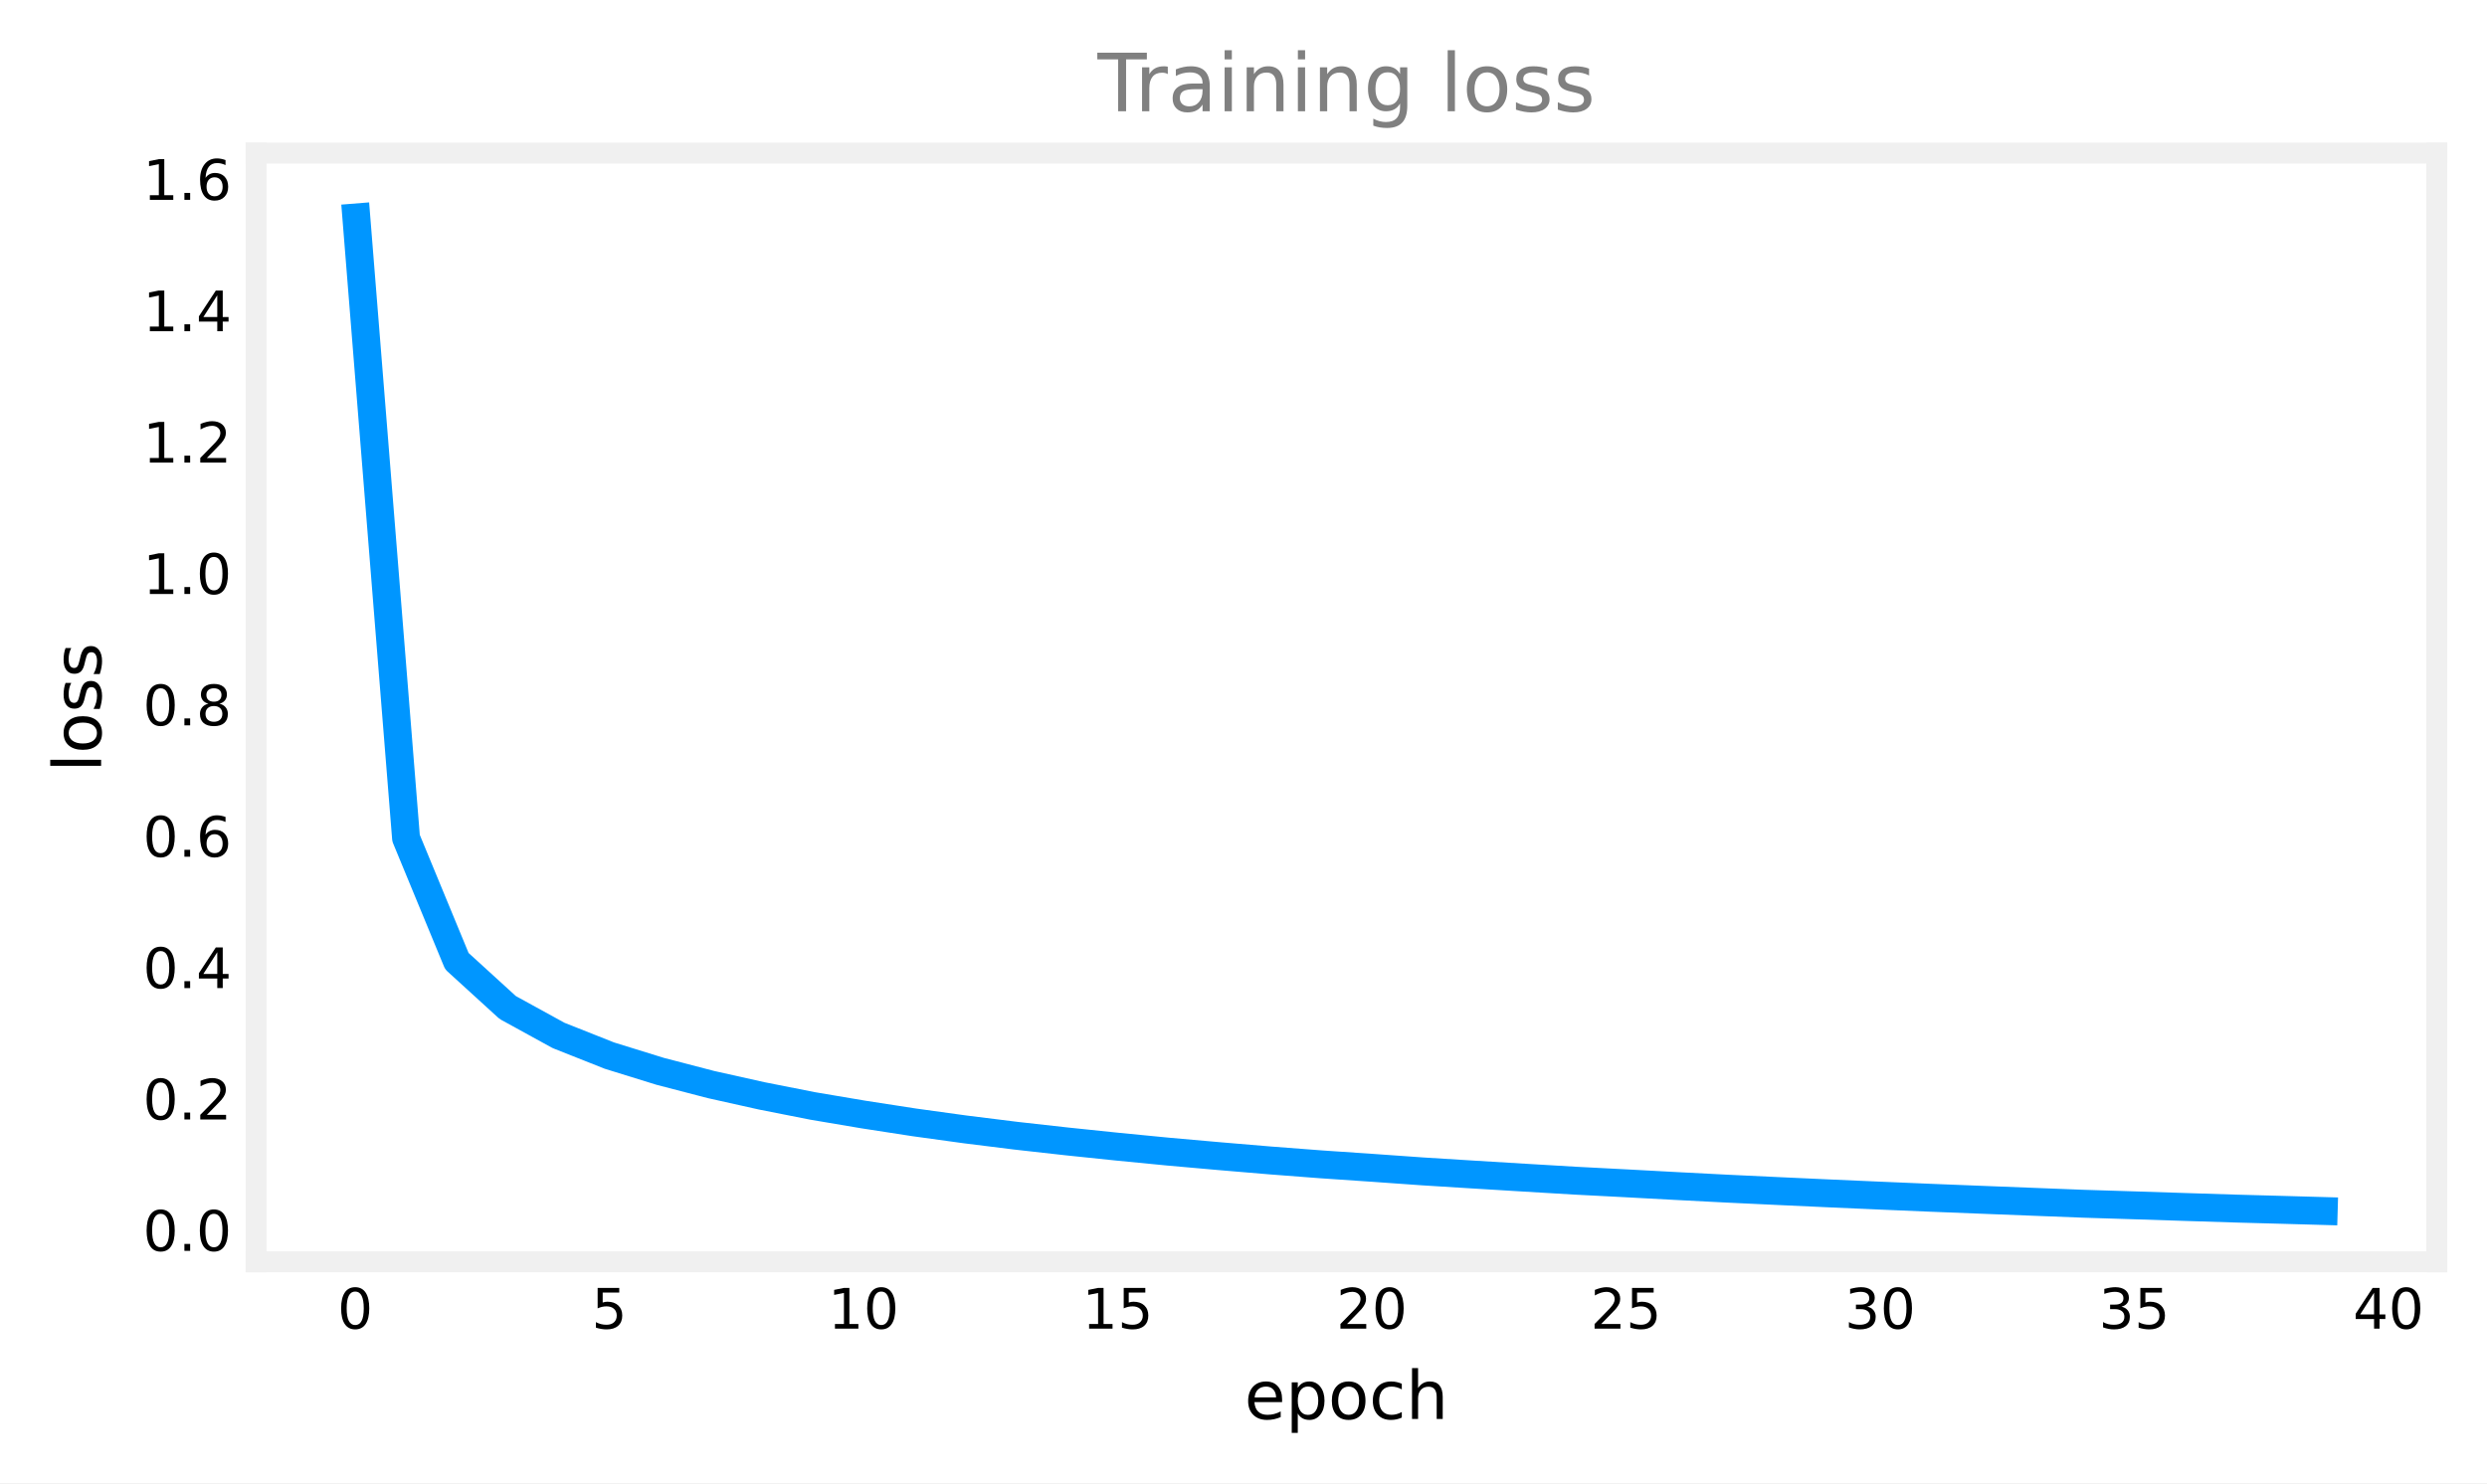
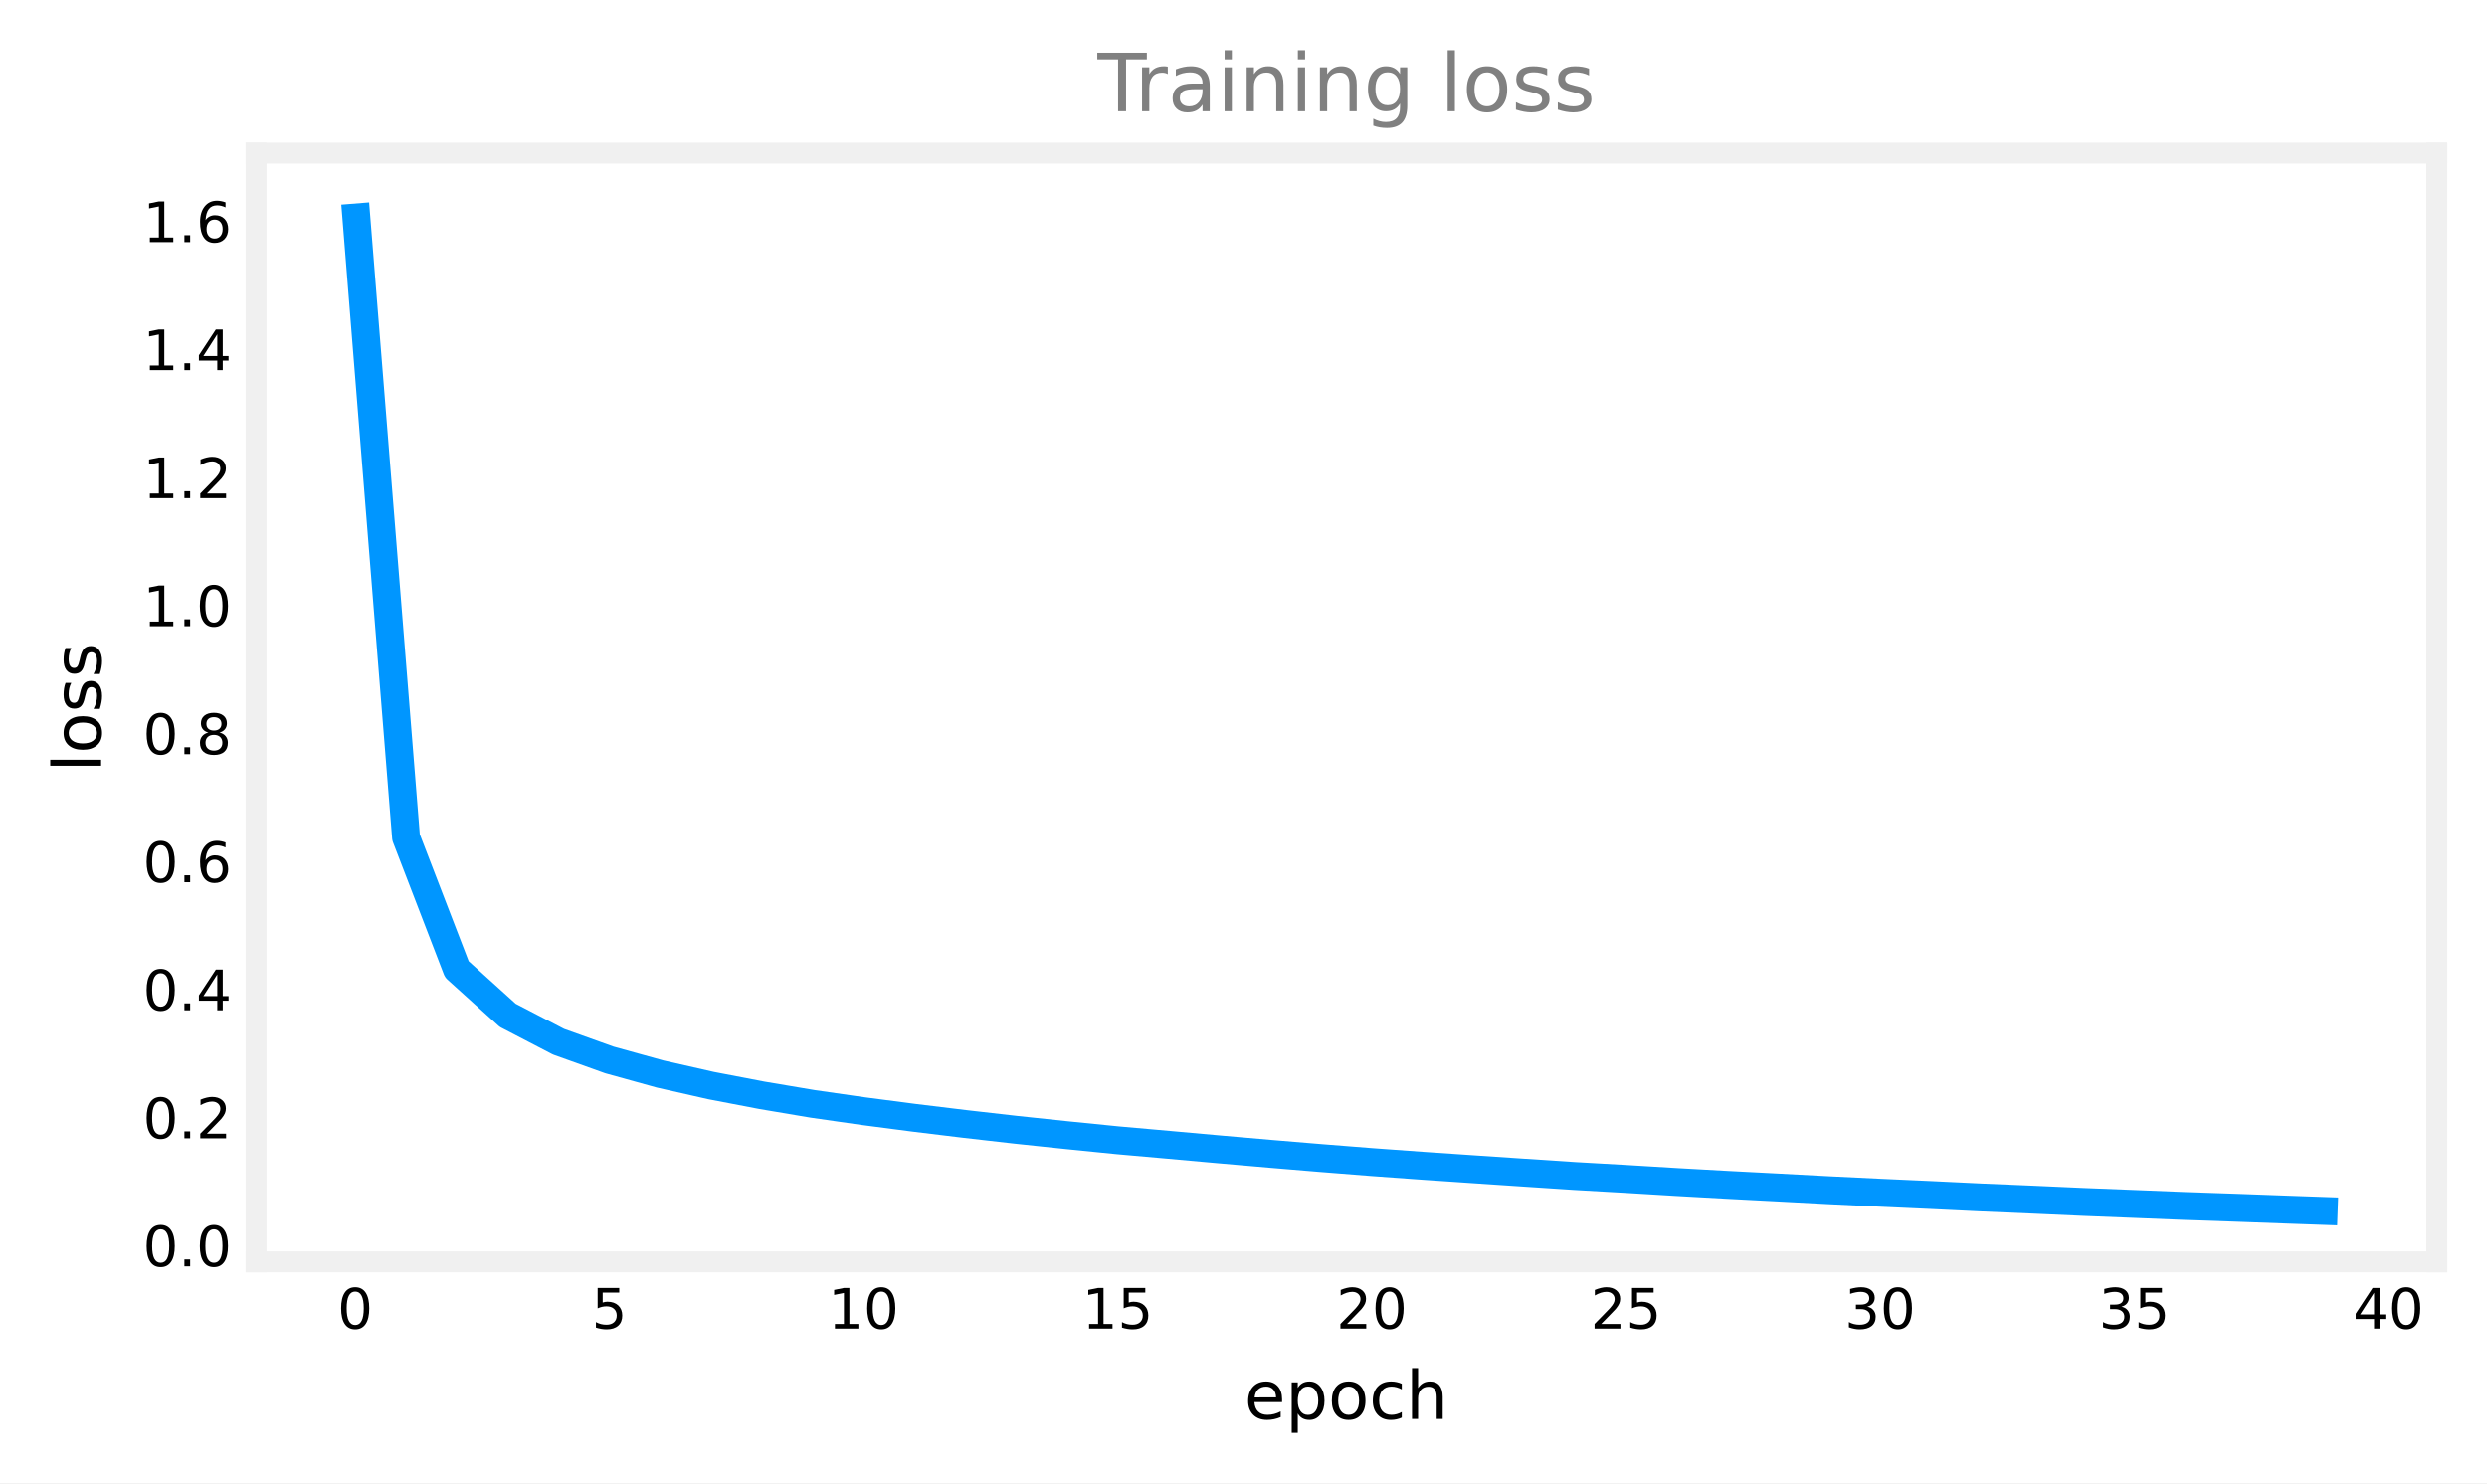
<svg xmlns="http://www.w3.org/2000/svg" xmlns:xlink="http://www.w3.org/1999/xlink" width="356.54pt" height="212.657pt" viewBox="0 0 356.54 212.657" version="1.1">
  <defs>
    <style type="text/css">*{stroke-linejoin: round; stroke-linecap: butt}</style>
  </defs>
  <g id="figure_1">
    <g id="patch_1">
      <path d="M 0 212.657  L 356.54 212.657  L 356.54 0  L 0 0  z " style="fill: #ffffff" />
    </g>
    <g id="axes_1">
      <g id="patch_2">
        <path d="M 36.714 180.923  L 349.34 180.923  L 349.34 21.953  L 36.714 21.953  z " style="fill: #ffffff" />
      </g>
      <g id="matplotlib.axis_1">
        <g id="xtick_1">
          <g id="line2d_1" />
          <g id="text_1">
            <g transform="translate(48.37878 190.5022) scale(0.08 -0.08)">
              <defs>
                <path id="DejaVuSans-30" d="M 2034 4250  Q 1547 4250 1301 3770  Q 1056 3291 1056 2328  Q 1056 1369 1301 889  Q 1547 409 2034 409  Q 2525 409 2770 889  Q 3016 1369 3016 2328  Q 3016 3291 2770 3770  Q 2525 4250 2034 4250  z M 2034 4750  Q 2819 4750 3233 4129  Q 3647 3509 3647 2328  Q 3647 1150 3233 529  Q 2819 -91 2034 -91  Q 1250 -91 836 529  Q 422 1150 422 2328  Q 422 3509 836 4129  Q 1250 4750 2034 4750  z " transform="scale(0.015625)" />
              </defs>
              <use xlink:href="#DejaVuSans-30" />
            </g>
          </g>
        </g>
        <g id="xtick_2">
          <g id="line2d_2" />
          <g id="text_2">
            <g transform="translate(84.81541 190.5022) scale(0.08 -0.08)">
              <defs>
                <path id="DejaVuSans-35" d="M 691 4666  L 3169 4666  L 3169 4134  L 1269 4134  L 1269 2991  Q 1406 3038 1543 3061  Q 1681 3084 1819 3084  Q 2600 3084 3056 2656  Q 3513 2228 3513 1497  Q 3513 744 3044 326  Q 2575 -91 1722 -91  Q 1428 -91 1123 -41  Q 819 9 494 109  L 494 744  Q 775 591 1075 516  Q 1375 441 1709 441  Q 2250 441 2565 725  Q 2881 1009 2881 1497  Q 2881 1984 2565 2268  Q 2250 2553 1709 2553  Q 1456 2553 1204 2497  Q 953 2441 691 2322  L 691 4666  z " transform="scale(0.015625)" />
              </defs>
              <use xlink:href="#DejaVuSans-35" />
            </g>
          </g>
        </g>
        <g id="xtick_3">
          <g id="line2d_3" />
          <g id="text_3">
            <g transform="translate(118.707 190.5022) scale(0.08 -0.08)">
              <defs>
                <path id="DejaVuSans-31" d="M 794 531  L 1825 531  L 1825 4091  L 703 3866  L 703 4441  L 1819 4666  L 2450 4666  L 2450 531  L 3481 531  L 3481 0  L 794 0  L 794 531  z " transform="scale(0.015625)" />
              </defs>
              <use xlink:href="#DejaVuSans-31" />
              <use xlink:href="#DejaVuSans-30" transform="translate(63.62305 0)" />
            </g>
          </g>
        </g>
        <g id="xtick_4">
          <g id="line2d_4" />
          <g id="text_4">
            <g transform="translate(155.1437 190.5022) scale(0.08 -0.08)">
              <use xlink:href="#DejaVuSans-31" />
              <use xlink:href="#DejaVuSans-35" transform="translate(63.62305 0)" />
            </g>
          </g>
        </g>
        <g id="xtick_5">
          <g id="line2d_5" />
          <g id="text_5">
            <g transform="translate(191.5803 190.5022) scale(0.08 -0.08)">
              <defs>
                <path id="DejaVuSans-32" d="M 1228 531  L 3431 531  L 3431 0  L 469 0  L 469 531  Q 828 903 1448 1529  Q 2069 2156 2228 2338  Q 2531 2678 2651 2914  Q 2772 3150 2772 3378  Q 2772 3750 2511 3984  Q 2250 4219 1831 4219  Q 1534 4219 1204 4116  Q 875 4013 500 3803  L 500 4441  Q 881 4594 1212 4672  Q 1544 4750 1819 4750  Q 2544 4750 2975 4387  Q 3406 4025 3406 3419  Q 3406 3131 3298 2873  Q 3191 2616 2906 2266  Q 2828 2175 2409 1742  Q 1991 1309 1228 531  z " transform="scale(0.015625)" />
              </defs>
              <use xlink:href="#DejaVuSans-32" />
              <use xlink:href="#DejaVuSans-30" transform="translate(63.62305 0)" />
            </g>
          </g>
        </g>
        <g id="xtick_6">
          <g id="line2d_6" />
          <g id="text_6">
            <g transform="translate(228.0169 190.5022) scale(0.08 -0.08)">
              <use xlink:href="#DejaVuSans-32" />
              <use xlink:href="#DejaVuSans-35" transform="translate(63.62305 0)" />
            </g>
          </g>
        </g>
        <g id="xtick_7">
          <g id="line2d_7" />
          <g id="text_7">
            <g transform="translate(264.4535 190.5022) scale(0.08 -0.08)">
              <defs>
                <path id="DejaVuSans-33" d="M 2597 2516  Q 3050 2419 3304 2112  Q 3559 1806 3559 1356  Q 3559 666 3084 287  Q 2609 -91 1734 -91  Q 1441 -91 1130 -33  Q 819 25 488 141  L 488 750  Q 750 597 1062 519  Q 1375 441 1716 441  Q 2309 441 2620 675  Q 2931 909 2931 1356  Q 2931 1769 2642 2001  Q 2353 2234 1838 2234  L 1294 2234  L 1294 2753  L 1863 2753  Q 2328 2753 2575 2939  Q 2822 3125 2822 3475  Q 2822 3834 2567 4026  Q 2313 4219 1838 4219  Q 1578 4219 1281 4162  Q 984 4106 628 3988  L 628 4550  Q 988 4650 1302 4700  Q 1616 4750 1894 4750  Q 2613 4750 3031 4423  Q 3450 4097 3450 3541  Q 3450 3153 3228 2886  Q 3006 2619 2597 2516  z " transform="scale(0.015625)" />
              </defs>
              <use xlink:href="#DejaVuSans-33" />
              <use xlink:href="#DejaVuSans-30" transform="translate(63.62305 0)" />
            </g>
          </g>
        </g>
        <g id="xtick_8">
          <g id="line2d_8" />
          <g id="text_8">
            <g transform="translate(300.8902 190.5022) scale(0.08 -0.08)">
              <use xlink:href="#DejaVuSans-33" />
              <use xlink:href="#DejaVuSans-35" transform="translate(63.62305 0)" />
            </g>
          </g>
        </g>
        <g id="xtick_9">
          <g id="line2d_9" />
          <g id="text_9">
            <g transform="translate(337.3268 190.5022) scale(0.08 -0.08)">
              <defs>
                <path id="DejaVuSans-34" d="M 2419 4116  L 825 1625  L 2419 1625  L 2419 4116  z M 2253 4666  L 3047 4666  L 3047 1625  L 3713 1625  L 3713 1100  L 3047 1100  L 3047 0  L 2419 0  L 2419 1100  L 313 1100  L 313 1709  L 2253 4666  z " transform="scale(0.015625)" />
              </defs>
              <use xlink:href="#DejaVuSans-34" />
              <use xlink:href="#DejaVuSans-30" transform="translate(63.62305 0)" />
            </g>
          </g>
        </g>
        <g id="text_10">
          <g transform="translate(178.4076 203.4604) scale(0.096 -0.096)">
            <defs>
              <path id="DejaVuSans-65" d="M 3597 1894  L 3597 1613  L 953 1613  Q 991 1019 1311 708  Q 1631 397 2203 397  Q 2534 397 2845 478  Q 3156 559 3463 722  L 3463 178  Q 3153 47 2828 -22  Q 2503 -91 2169 -91  Q 1331 -91 842 396  Q 353 884 353 1716  Q 353 2575 817 3079  Q 1281 3584 2069 3584  Q 2775 3584 3186 3129  Q 3597 2675 3597 1894  z M 3022 2063  Q 3016 2534 2758 2815  Q 2500 3097 2075 3097  Q 1594 3097 1305 2825  Q 1016 2553 972 2059  L 3022 2063  z " transform="scale(0.015625)" />
              <path id="DejaVuSans-70" d="M 1159 525  L 1159 -1331  L 581 -1331  L 581 3500  L 1159 3500  L 1159 2969  Q 1341 3281 1617 3432  Q 1894 3584 2278 3584  Q 2916 3584 3314 3078  Q 3713 2572 3713 1747  Q 3713 922 3314 415  Q 2916 -91 2278 -91  Q 1894 -91 1617 61  Q 1341 213 1159 525  z M 3116 1747  Q 3116 2381 2855 2742  Q 2594 3103 2138 3103  Q 1681 3103 1420 2742  Q 1159 2381 1159 1747  Q 1159 1113 1420 752  Q 1681 391 2138 391  Q 2594 391 2855 752  Q 3116 1113 3116 1747  z " transform="scale(0.015625)" />
              <path id="DejaVuSans-6f" d="M 1959 3097  Q 1497 3097 1228 2736  Q 959 2375 959 1747  Q 959 1119 1226 758  Q 1494 397 1959 397  Q 2419 397 2687 759  Q 2956 1122 2956 1747  Q 2956 2369 2687 2733  Q 2419 3097 1959 3097  z M 1959 3584  Q 2709 3584 3137 3096  Q 3566 2609 3566 1747  Q 3566 888 3137 398  Q 2709 -91 1959 -91  Q 1206 -91 779 398  Q 353 888 353 1747  Q 353 2609 779 3096  Q 1206 3584 1959 3584  z " transform="scale(0.015625)" />
              <path id="DejaVuSans-63" d="M 3122 3366  L 3122 2828  Q 2878 2963 2633 3030  Q 2388 3097 2138 3097  Q 1578 3097 1268 2742  Q 959 2388 959 1747  Q 959 1106 1268 751  Q 1578 397 2138 397  Q 2388 397 2633 464  Q 2878 531 3122 666  L 3122 134  Q 2881 22 2623 -34  Q 2366 -91 2075 -91  Q 1284 -91 818 406  Q 353 903 353 1747  Q 353 2603 823 3093  Q 1294 3584 2113 3584  Q 2378 3584 2631 3529  Q 2884 3475 3122 3366  z " transform="scale(0.015625)" />
              <path id="DejaVuSans-68" d="M 3513 2113  L 3513 0  L 2938 0  L 2938 2094  Q 2938 2591 2744 2837  Q 2550 3084 2163 3084  Q 1697 3084 1428 2787  Q 1159 2491 1159 1978  L 1159 0  L 581 0  L 581 4863  L 1159 4863  L 1159 2956  Q 1366 3272 1645 3428  Q 1925 3584 2291 3584  Q 2894 3584 3203 3211  Q 3513 2838 3513 2113  z " transform="scale(0.015625)" />
            </defs>
            <use xlink:href="#DejaVuSans-65" />
            <use xlink:href="#DejaVuSans-70" transform="translate(61.52344 0)" />
            <use xlink:href="#DejaVuSans-6f" transform="translate(125 0)" />
            <use xlink:href="#DejaVuSans-63" transform="translate(186.1816 0)" />
            <use xlink:href="#DejaVuSans-68" transform="translate(241.1621 0)" />
          </g>
        </g>
      </g>
      <g id="matplotlib.axis_2">
        <g id="ytick_1">
          <g id="line2d_10" />
          <g id="text_11">
-             <g transform="translate(20.491 179.3531) scale(0.08 -0.08)">
+             <g transform="translate(20.491 181.5728) scale(0.08 -0.08)">
              <defs>
                <path id="DejaVuSans-2e" d="M 684 794  L 1344 794  L 1344 0  L 684 0  L 684 794  z " transform="scale(0.015625)" />
              </defs>
              <use xlink:href="#DejaVuSans-30" />
              <use xlink:href="#DejaVuSans-2e" transform="translate(63.62305 0)" />
              <use xlink:href="#DejaVuSans-30" transform="translate(95.41016 0)" />
            </g>
          </g>
        </g>
        <g id="ytick_2">
          <g id="line2d_11" />
          <g id="text_12">
-             <g transform="translate(20.491 160.5157) scale(0.08 -0.08)">
+             <g transform="translate(20.491 163.2159) scale(0.08 -0.08)">
              <use xlink:href="#DejaVuSans-30" />
              <use xlink:href="#DejaVuSans-2e" transform="translate(63.62305 0)" />
              <use xlink:href="#DejaVuSans-32" transform="translate(95.41016 0)" />
            </g>
          </g>
        </g>
        <g id="ytick_3">
          <g id="line2d_12" />
          <g id="text_13">
-             <g transform="translate(20.491 141.6784) scale(0.08 -0.08)">
+             <g transform="translate(20.491 144.8589) scale(0.08 -0.08)">
              <use xlink:href="#DejaVuSans-30" />
              <use xlink:href="#DejaVuSans-2e" transform="translate(63.62305 0)" />
              <use xlink:href="#DejaVuSans-34" transform="translate(95.41016 0)" />
            </g>
          </g>
        </g>
        <g id="ytick_4">
          <g id="line2d_13" />
          <g id="text_14">
-             <g transform="translate(20.491 122.841) scale(0.08 -0.08)">
+             <g transform="translate(20.491 126.5019) scale(0.08 -0.08)">
              <defs>
                <path id="DejaVuSans-36" d="M 2113 2584  Q 1688 2584 1439 2293  Q 1191 2003 1191 1497  Q 1191 994 1439 701  Q 1688 409 2113 409  Q 2538 409 2786 701  Q 3034 994 3034 1497  Q 3034 2003 2786 2293  Q 2538 2584 2113 2584  z M 3366 4563  L 3366 3988  Q 3128 4100 2886 4159  Q 2644 4219 2406 4219  Q 1781 4219 1451 3797  Q 1122 3375 1075 2522  Q 1259 2794 1537 2939  Q 1816 3084 2150 3084  Q 2853 3084 3261 2657  Q 3669 2231 3669 1497  Q 3669 778 3244 343  Q 2819 -91 2113 -91  Q 1303 -91 875 529  Q 447 1150 447 2328  Q 447 3434 972 4092  Q 1497 4750 2381 4750  Q 2619 4750 2861 4703  Q 3103 4656 3366 4563  z " transform="scale(0.015625)" />
              </defs>
              <use xlink:href="#DejaVuSans-30" />
              <use xlink:href="#DejaVuSans-2e" transform="translate(63.62305 0)" />
              <use xlink:href="#DejaVuSans-36" transform="translate(95.41016 0)" />
            </g>
          </g>
        </g>
        <g id="ytick_5">
          <g id="line2d_14" />
          <g id="text_15">
-             <g transform="translate(20.491 104.0036) scale(0.08 -0.08)">
+             <g transform="translate(20.491 108.145) scale(0.08 -0.08)">
              <defs>
                <path id="DejaVuSans-38" d="M 2034 2216  Q 1584 2216 1326 1975  Q 1069 1734 1069 1313  Q 1069 891 1326 650  Q 1584 409 2034 409  Q 2484 409 2743 651  Q 3003 894 3003 1313  Q 3003 1734 2745 1975  Q 2488 2216 2034 2216  z M 1403 2484  Q 997 2584 770 2862  Q 544 3141 544 3541  Q 544 4100 942 4425  Q 1341 4750 2034 4750  Q 2731 4750 3128 4425  Q 3525 4100 3525 3541  Q 3525 3141 3298 2862  Q 3072 2584 2669 2484  Q 3125 2378 3379 2068  Q 3634 1759 3634 1313  Q 3634 634 3220 271  Q 2806 -91 2034 -91  Q 1263 -91 848 271  Q 434 634 434 1313  Q 434 1759 690 2068  Q 947 2378 1403 2484  z M 1172 3481  Q 1172 3119 1398 2916  Q 1625 2713 2034 2713  Q 2441 2713 2670 2916  Q 2900 3119 2900 3481  Q 2900 3844 2670 4047  Q 2441 4250 2034 4250  Q 1625 4250 1398 4047  Q 1172 3844 1172 3481  z " transform="scale(0.015625)" />
              </defs>
              <use xlink:href="#DejaVuSans-30" />
              <use xlink:href="#DejaVuSans-2e" transform="translate(63.62305 0)" />
              <use xlink:href="#DejaVuSans-38" transform="translate(95.41016 0)" />
            </g>
          </g>
        </g>
        <g id="ytick_6">
          <g id="line2d_15" />
          <g id="text_16">
-             <g transform="translate(20.491 85.16618) scale(0.08 -0.08)">
+             <g transform="translate(20.491 89.78803) scale(0.08 -0.08)">
              <use xlink:href="#DejaVuSans-31" />
              <use xlink:href="#DejaVuSans-2e" transform="translate(63.62305 0)" />
              <use xlink:href="#DejaVuSans-30" transform="translate(95.41016 0)" />
            </g>
          </g>
        </g>
        <g id="ytick_7">
          <g id="line2d_16" />
          <g id="text_17">
-             <g transform="translate(20.491 66.32879) scale(0.08 -0.08)">
+             <g transform="translate(20.491 71.43108) scale(0.08 -0.08)">
              <use xlink:href="#DejaVuSans-31" />
              <use xlink:href="#DejaVuSans-2e" transform="translate(63.62305 0)" />
              <use xlink:href="#DejaVuSans-32" transform="translate(95.41016 0)" />
            </g>
          </g>
        </g>
        <g id="ytick_8">
          <g id="line2d_17" />
          <g id="text_18">
-             <g transform="translate(20.491 47.4914) scale(0.08 -0.08)">
+             <g transform="translate(20.491 53.07412) scale(0.08 -0.08)">
              <use xlink:href="#DejaVuSans-31" />
              <use xlink:href="#DejaVuSans-2e" transform="translate(63.62305 0)" />
              <use xlink:href="#DejaVuSans-34" transform="translate(95.41016 0)" />
            </g>
          </g>
        </g>
        <g id="ytick_9">
          <g id="line2d_18" />
          <g id="text_19">
-             <g transform="translate(20.491 28.65401) scale(0.08 -0.08)">
+             <g transform="translate(20.491 34.71717) scale(0.08 -0.08)">
              <use xlink:href="#DejaVuSans-31" />
              <use xlink:href="#DejaVuSans-2e" transform="translate(63.62305 0)" />
              <use xlink:href="#DejaVuSans-36" transform="translate(95.41016 0)" />
            </g>
          </g>
        </g>
        <g id="text_20">
          <g transform="translate(14.4945 110.7099) rotate(-90) scale(0.096 -0.096)">
            <defs>
              <path id="DejaVuSans-6c" d="M 603 4863  L 1178 4863  L 1178 0  L 603 0  L 603 4863  z " transform="scale(0.015625)" />
              <path id="DejaVuSans-73" d="M 2834 3397  L 2834 2853  Q 2591 2978 2328 3040  Q 2066 3103 1784 3103  Q 1356 3103 1142 2972  Q 928 2841 928 2578  Q 928 2378 1081 2264  Q 1234 2150 1697 2047  L 1894 2003  Q 2506 1872 2764 1633  Q 3022 1394 3022 966  Q 3022 478 2636 193  Q 2250 -91 1575 -91  Q 1294 -91 989 -36  Q 684 19 347 128  L 347 722  Q 666 556 975 473  Q 1284 391 1588 391  Q 1994 391 2212 530  Q 2431 669 2431 922  Q 2431 1156 2273 1281  Q 2116 1406 1581 1522  L 1381 1569  Q 847 1681 609 1914  Q 372 2147 372 2553  Q 372 3047 722 3315  Q 1072 3584 1716 3584  Q 2034 3584 2315 3537  Q 2597 3491 2834 3397  z " transform="scale(0.015625)" />
            </defs>
            <use xlink:href="#DejaVuSans-6c" />
            <use xlink:href="#DejaVuSans-6f" transform="translate(27.7832 0)" />
            <use xlink:href="#DejaVuSans-73" transform="translate(88.96484 0)" />
            <use xlink:href="#DejaVuSans-73" transform="translate(141.0645 0)" />
          </g>
        </g>
      </g>
      <g id="line2d_19">
-         <path d="M 50.924 29.179  L 58.211 120.173  L 65.498 137.815  L 72.786 144.462  L 80.073 148.464  L 87.36 151.355  L 94.648 153.613  L 101.935 155.509  L 109.222 157.135  L 116.51 158.575  L 123.797 159.806  L 131.084 160.932  L 138.372 161.938  L 145.659 162.846  L 152.946 163.661  L 160.234 164.419  L 167.521 165.129  L 174.808 165.775  L 182.096 166.389  L 189.383 166.947  L 196.67 167.443  L 203.958 167.96  L 211.245 168.414  L 218.532 168.857  L 225.82 169.291  L 233.107 169.668  L 240.394 170.062  L 247.682 170.437  L 254.969 170.781  L 262.256 171.115  L 269.544 171.435  L 276.831 171.743  L 284.118 172.031  L 291.406 172.315  L 298.693 172.598  L 305.98 172.826  L 313.267 173.062  L 320.555 173.292  L 327.842 173.491  L 335.129 173.697  " clip-path="url(#pef571fcb92)" style="fill: none; stroke: #0096ff; stroke-width: 4" />
+         <path d="M 50.924 29.179  L 58.211 120.065  L 65.498 138.99  L 72.786 145.578  L 80.073 149.367  L 87.36 151.977  L 94.648 153.997  L 101.935 155.649  L 109.222 157.046  L 116.51 158.275  L 123.797 159.324  L 131.084 160.275  L 138.372 161.16  L 145.659 161.992  L 152.946 162.765  L 160.234 163.498  L 167.521 164.143  L 174.808 164.8  L 182.096 165.438  L 189.383 166.046  L 196.67 166.624  L 203.958 167.153  L 211.245 167.653  L 218.532 168.143  L 225.82 168.625  L 233.107 169.041  L 240.394 169.484  L 247.682 169.892  L 254.969 170.273  L 262.256 170.663  L 269.544 171.017  L 276.831 171.348  L 284.118 171.7  L 291.406 172.01  L 298.693 172.338  L 305.98 172.626  L 313.267 172.921  L 320.555 173.17  L 327.842 173.439  L 335.129 173.697  " clip-path="url(#p6f29682eae)" style="fill: none; stroke: #0096ff; stroke-width: 4" />
      </g>
      <g id="patch_3">
        <path d="M 36.714 180.923  L 36.714 21.953  " style="fill: none; stroke: #f0f0f0; stroke-width: 3; stroke-linejoin: miter; stroke-linecap: square" />
      </g>
      <g id="patch_4">
        <path d="M 349.34 180.923  L 349.34 21.953  " style="fill: none; stroke: #f0f0f0; stroke-width: 3; stroke-linejoin: miter; stroke-linecap: square" />
      </g>
      <g id="patch_5">
        <path d="M 36.714 180.923  L 349.34 180.923  " style="fill: none; stroke: #f0f0f0; stroke-width: 3; stroke-linejoin: miter; stroke-linecap: square" />
      </g>
      <g id="patch_6">
        <path d="M 36.714 21.953  L 349.34 21.953  " style="fill: none; stroke: #f0f0f0; stroke-width: 3; stroke-linejoin: miter; stroke-linecap: square" />
      </g>
      <g id="text_21">
        <g style="fill: #808080" transform="translate(157.3461 15.9534) scale(0.1152 -0.1152)">
          <defs>
            <path id="DejaVuSans-54" d="M -19 4666  L 3928 4666  L 3928 4134  L 2272 4134  L 2272 0  L 1638 0  L 1638 4134  L -19 4134  L -19 4666  z " transform="scale(0.015625)" />
            <path id="DejaVuSans-72" d="M 2631 2963  Q 2534 3019 2420 3045  Q 2306 3072 2169 3072  Q 1681 3072 1420 2755  Q 1159 2438 1159 1844  L 1159 0  L 581 0  L 581 3500  L 1159 3500  L 1159 2956  Q 1341 3275 1631 3429  Q 1922 3584 2338 3584  Q 2397 3584 2469 3576  Q 2541 3569 2628 3553  L 2631 2963  z " transform="scale(0.015625)" />
            <path id="DejaVuSans-61" d="M 2194 1759  Q 1497 1759 1228 1600  Q 959 1441 959 1056  Q 959 750 1161 570  Q 1363 391 1709 391  Q 2188 391 2477 730  Q 2766 1069 2766 1631  L 2766 1759  L 2194 1759  z M 3341 1997  L 3341 0  L 2766 0  L 2766 531  Q 2569 213 2275 61  Q 1981 -91 1556 -91  Q 1019 -91 701 211  Q 384 513 384 1019  Q 384 1609 779 1909  Q 1175 2209 1959 2209  L 2766 2209  L 2766 2266  Q 2766 2663 2505 2880  Q 2244 3097 1772 3097  Q 1472 3097 1187 3025  Q 903 2953 641 2809  L 641 3341  Q 956 3463 1253 3523  Q 1550 3584 1831 3584  Q 2591 3584 2966 3190  Q 3341 2797 3341 1997  z " transform="scale(0.015625)" />
            <path id="DejaVuSans-69" d="M 603 3500  L 1178 3500  L 1178 0  L 603 0  L 603 3500  z M 603 4863  L 1178 4863  L 1178 4134  L 603 4134  L 603 4863  z " transform="scale(0.015625)" />
            <path id="DejaVuSans-6e" d="M 3513 2113  L 3513 0  L 2938 0  L 2938 2094  Q 2938 2591 2744 2837  Q 2550 3084 2163 3084  Q 1697 3084 1428 2787  Q 1159 2491 1159 1978  L 1159 0  L 581 0  L 581 3500  L 1159 3500  L 1159 2956  Q 1366 3272 1645 3428  Q 1925 3584 2291 3584  Q 2894 3584 3203 3211  Q 3513 2838 3513 2113  z " transform="scale(0.015625)" />
            <path id="DejaVuSans-67" d="M 2906 1791  Q 2906 2416 2648 2759  Q 2391 3103 1925 3103  Q 1463 3103 1205 2759  Q 947 2416 947 1791  Q 947 1169 1205 825  Q 1463 481 1925 481  Q 2391 481 2648 825  Q 2906 1169 2906 1791  z M 3481 434  Q 3481 -459 3084 -895  Q 2688 -1331 1869 -1331  Q 1566 -1331 1297 -1286  Q 1028 -1241 775 -1147  L 775 -588  Q 1028 -725 1275 -790  Q 1522 -856 1778 -856  Q 2344 -856 2625 -561  Q 2906 -266 2906 331  L 2906 616  Q 2728 306 2450 153  Q 2172 0 1784 0  Q 1141 0 747 490  Q 353 981 353 1791  Q 353 2603 747 3093  Q 1141 3584 1784 3584  Q 2172 3584 2450 3431  Q 2728 3278 2906 2969  L 2906 3500  L 3481 3500  L 3481 434  z " transform="scale(0.015625)" />
            <path id="DejaVuSans-20" transform="scale(0.015625)" />
          </defs>
          <use xlink:href="#DejaVuSans-54" />
          <use xlink:href="#DejaVuSans-72" transform="translate(46.33398 0)" />
          <use xlink:href="#DejaVuSans-61" transform="translate(87.44727 0)" />
          <use xlink:href="#DejaVuSans-69" transform="translate(148.7266 0)" />
          <use xlink:href="#DejaVuSans-6e" transform="translate(176.5098 0)" />
          <use xlink:href="#DejaVuSans-69" transform="translate(239.8887 0)" />
          <use xlink:href="#DejaVuSans-6e" transform="translate(267.6719 0)" />
          <use xlink:href="#DejaVuSans-67" transform="translate(331.0508 0)" />
          <use xlink:href="#DejaVuSans-20" transform="translate(394.5273 0)" />
          <use xlink:href="#DejaVuSans-6c" transform="translate(426.3145 0)" />
          <use xlink:href="#DejaVuSans-6f" transform="translate(454.0977 0)" />
          <use xlink:href="#DejaVuSans-73" transform="translate(515.2793 0)" />
          <use xlink:href="#DejaVuSans-73" transform="translate(567.3789 0)" />
        </g>
      </g>
    </g>
  </g>
  <defs>
-     <clipPath id="pef571fcb92">
+     <clipPath id="p6f29682eae">
      <rect x="36.714" y="21.953" width="312.626" height="158.97" />
    </clipPath>
  </defs>
</svg>
